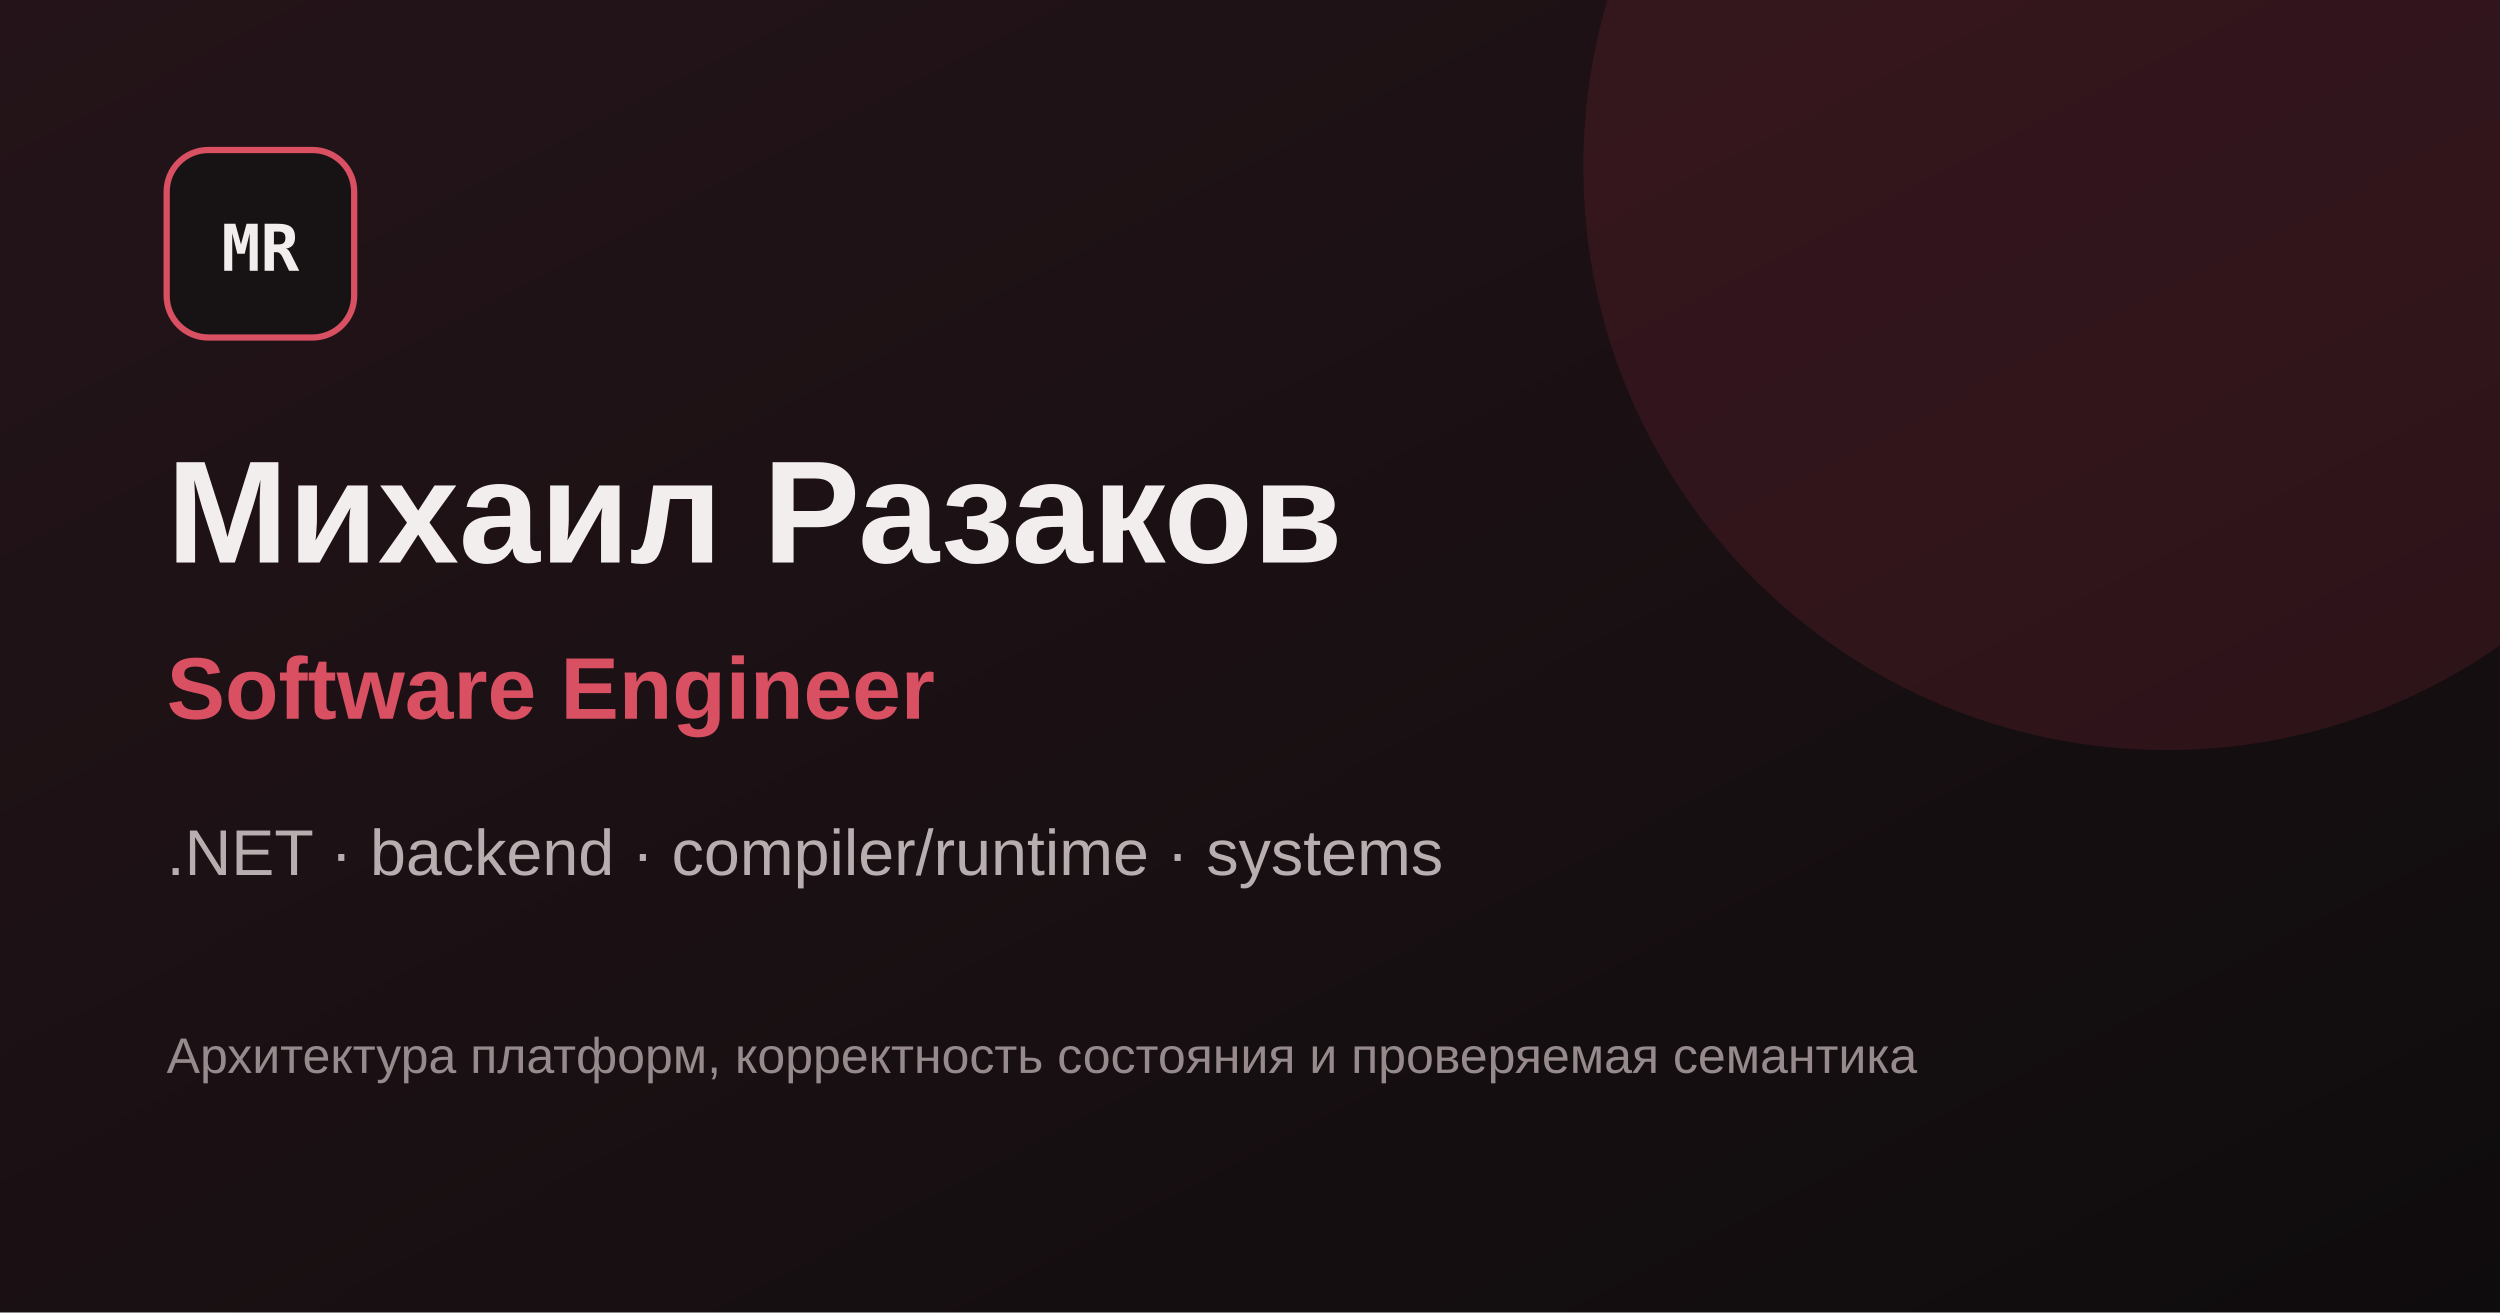
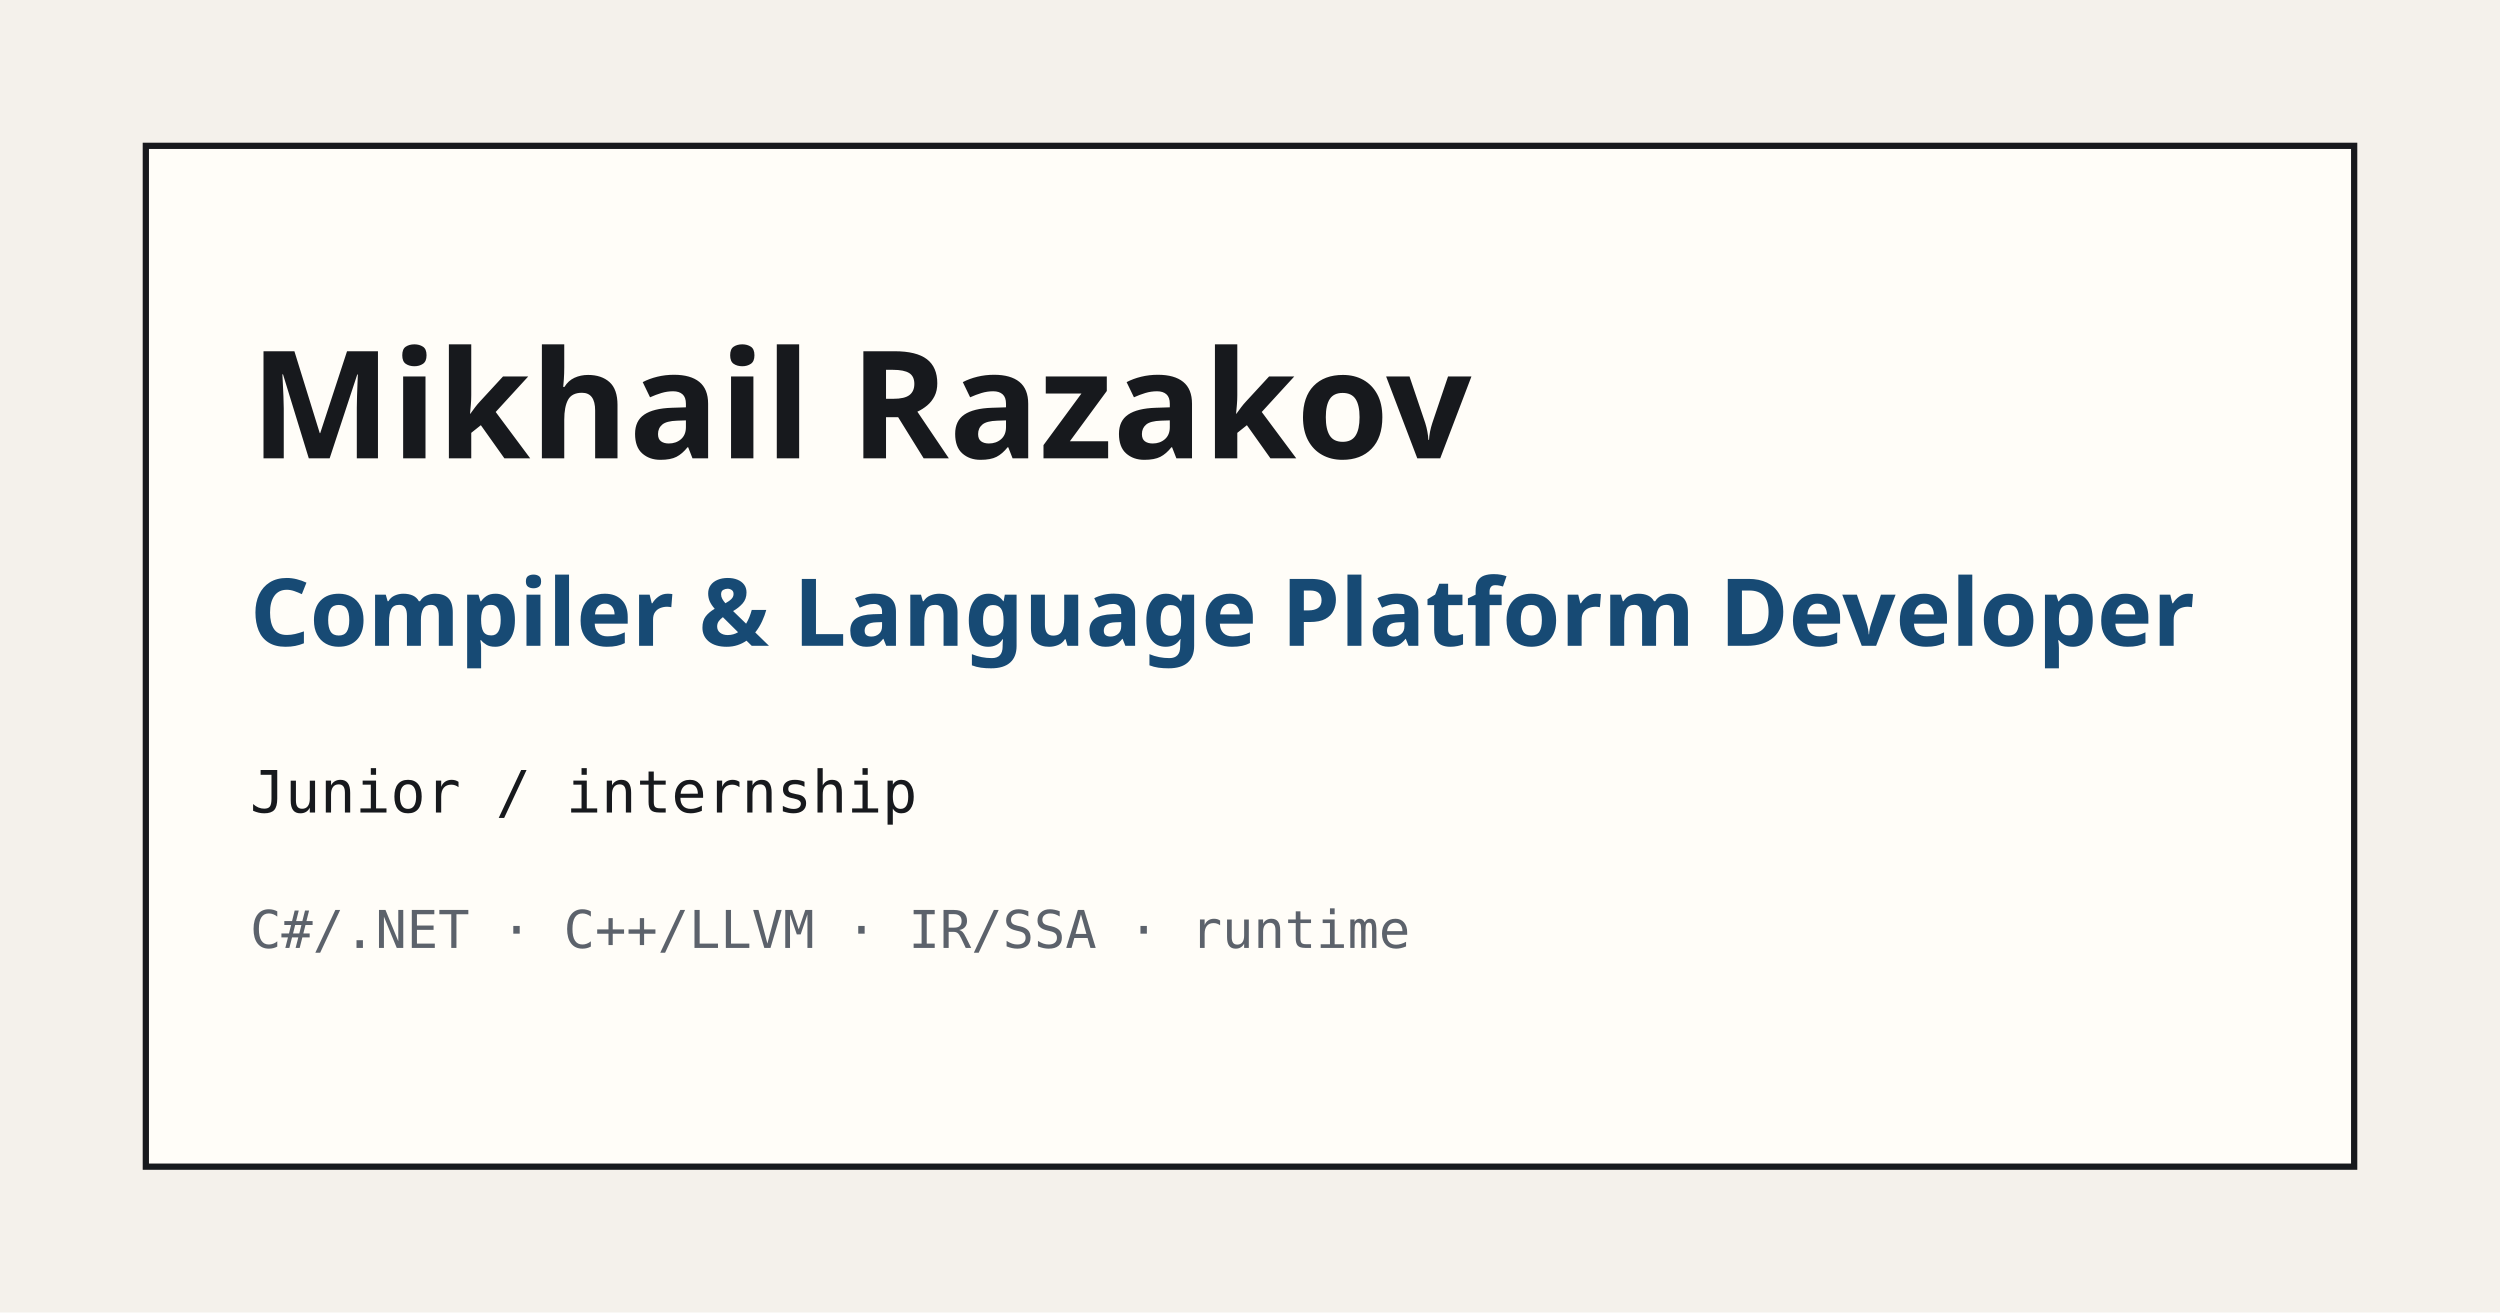
- <svg xmlns="http://www.w3.org/2000/svg" viewBox="0 0 1200 630">
-   <defs>
-     <linearGradient id="g" x1="0" y1="0" x2="1" y2="1">
-       <stop stop-color="#241419" />
-       <stop offset="1" stop-color="#0f0c0d" />
-     </linearGradient>
-   </defs>
-   <rect width="1200" height="630" fill="url(#g)" />
-   <circle cx="1040" cy="80" r="280" fill="#852737" opacity=".23" />
-   <rect x="80" y="72" width="90" height="90" rx="20" fill="#171214" stroke="#d85061" stroke-width="3" />
-   <text x="125" y="130" text-anchor="middle" fill="#f3eeee" font-family="monospace" font-size="31" font-weight="800">MR</text>
-   <text x="80" y="270" fill="#f3eeee" font-family="Arial, sans-serif" font-size="70" font-weight="800">Михаил Разаков</text>
-   <text x="80" y="345" fill="#d85061" font-family="Arial, sans-serif" font-size="42" font-weight="700">Software Engineer</text>
-   <text x="80" y="420" fill="#b8adaf" font-family="Arial, sans-serif" font-size="31">.NET · backend · compiler/runtime · systems</text>
-   <text x="80" y="515" fill="#968a8c" font-family="Arial, sans-serif" font-size="24">Архитектура платформ, корректность состояния и проверяемая семантика</text>
+ <svg xmlns="http://www.w3.org/2000/svg" viewBox="0 0 1200 630" role="img" aria-labelledby="t d">
+   <rect width="1200" height="630" fill="#f4f1eb" />
+   <rect x="70" y="70" width="1060" height="490" fill="#fffdf8" stroke="#17191d" stroke-width="3" />
+   <text x="120" y="220" font-family="sans-serif" font-size="72" font-weight="700" fill="#17191d">Mikhail Razakov</text>
+   <text x="120" y="310" font-family="sans-serif" font-size="45" font-weight="700" fill="#174a74">Compiler &amp; Language Platform Developer</text>
+   <text x="120" y="390" font-family="monospace" font-size="28" fill="#17191d">Junior / internship</text>
+   <text x="120" y="455" font-family="monospace" font-size="25" fill="#5c626b">C#/.NET · C++/LLVM · IR/SSA · runtime</text>
</svg>
